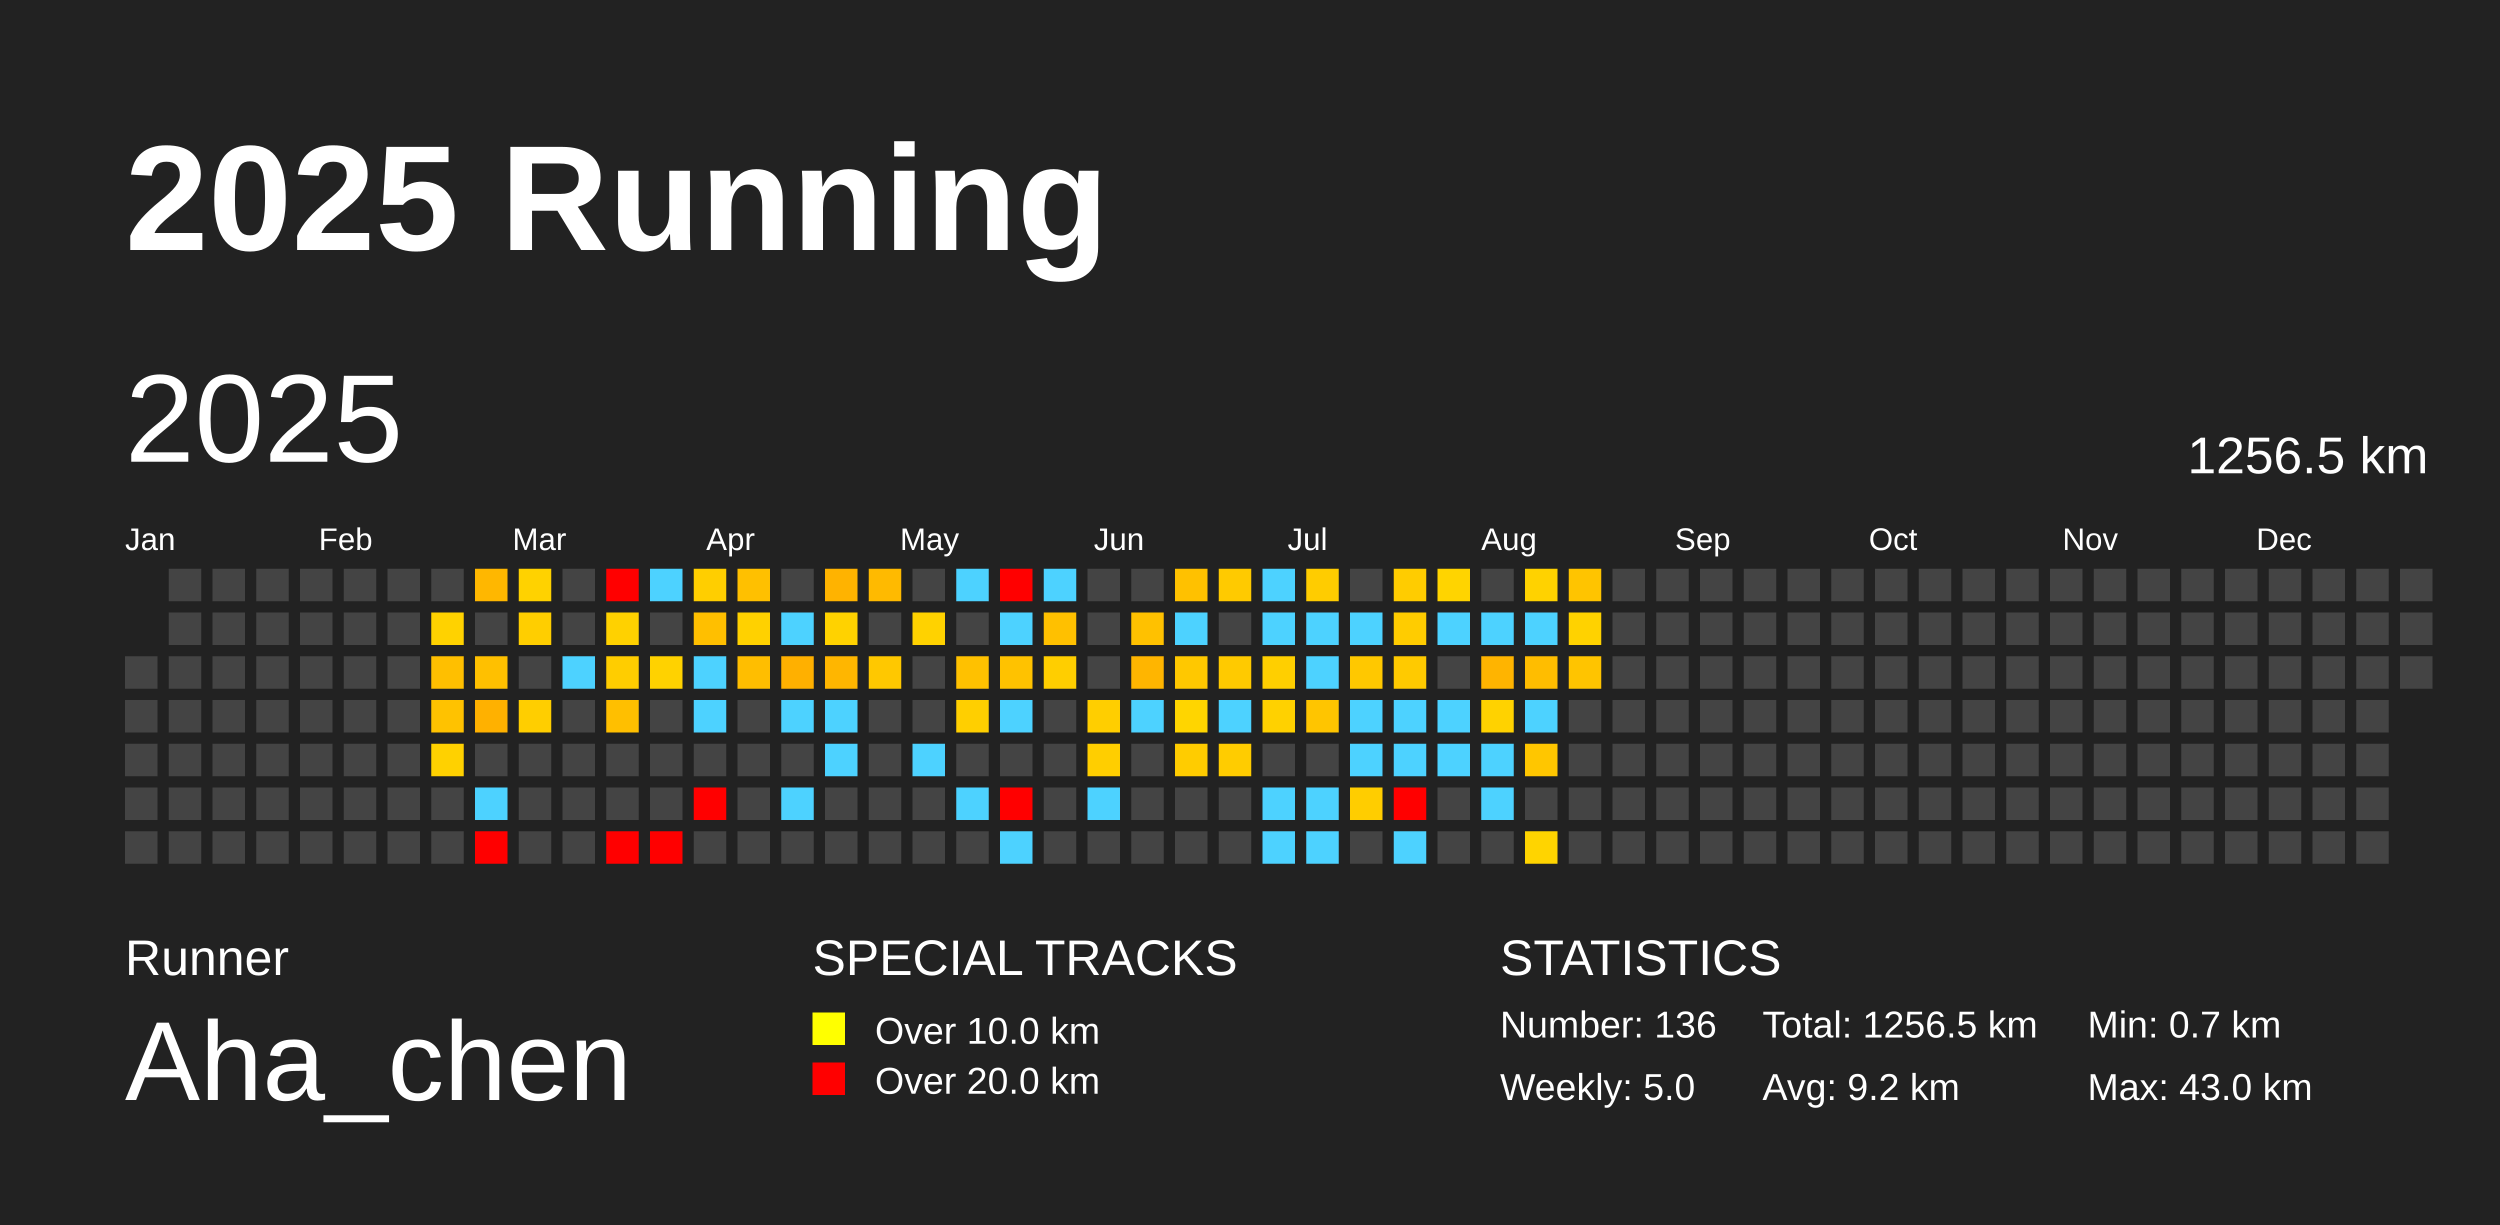
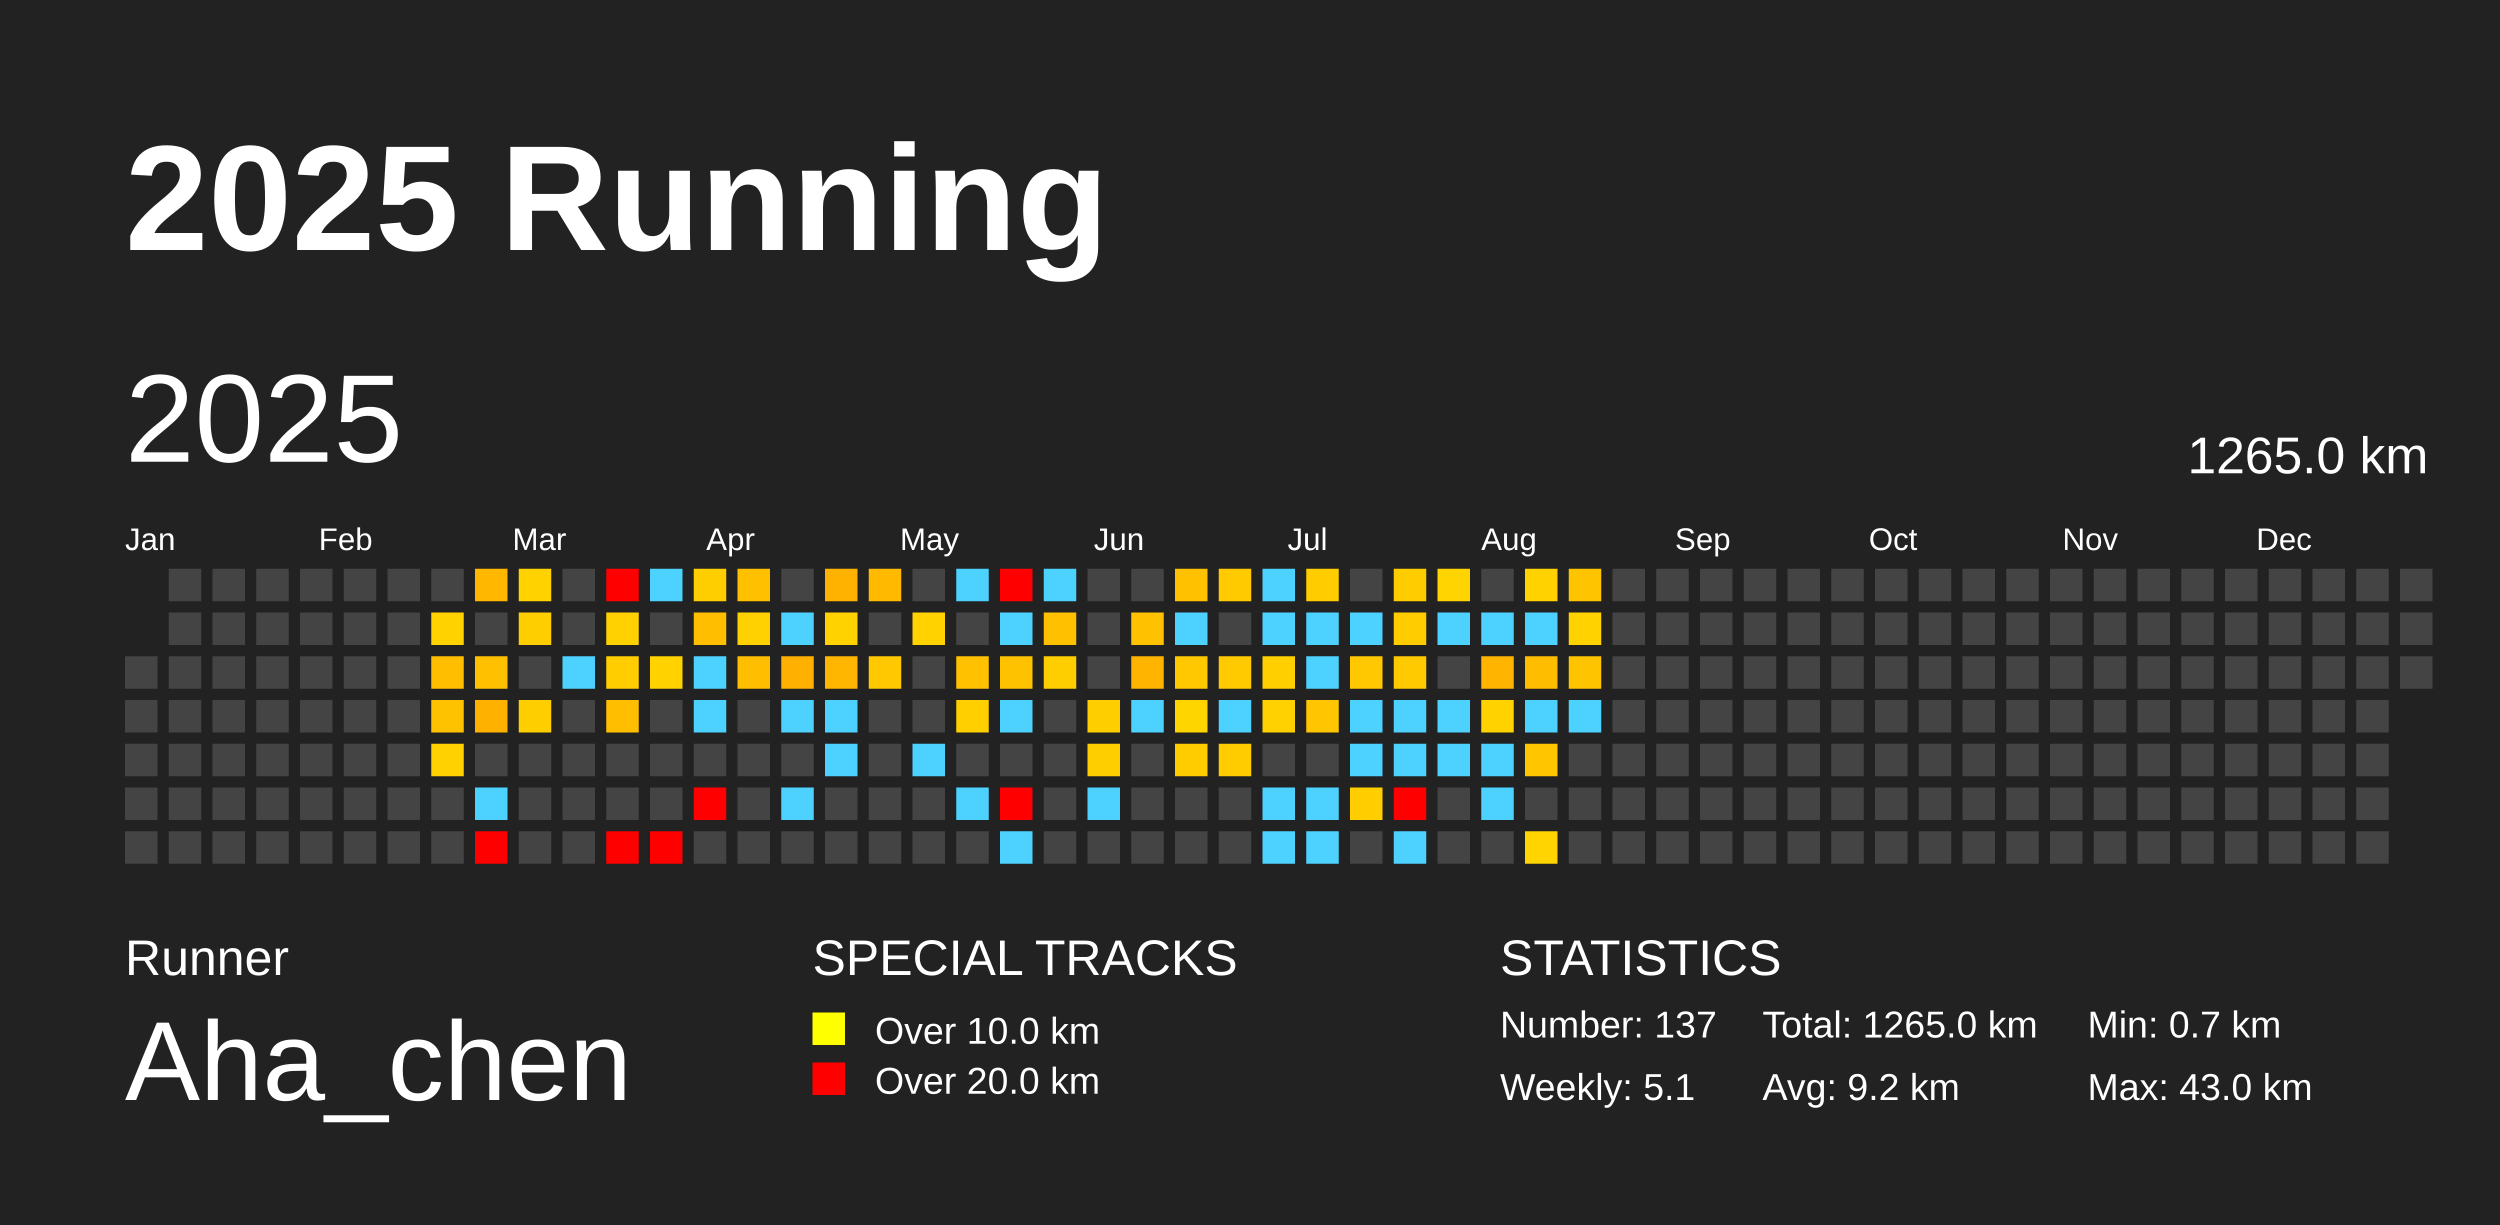
<svg xmlns="http://www.w3.org/2000/svg" baseProfile="full" height="98mm" version="1.1" viewBox="0,0,200,98" width="200mm">
  <defs />
  <rect fill="#222222" height="98" width="200" x="0" y="0" />
  <text fill="#FFFFFF" style="font-size:12px; font-family:Arial; font-weight:bold;" x="10" y="20">2025 Running</text>
  <text fill="#FFFFFF" style="font-size:4px; font-family:Arial" x="10" y="78">Runner</text>
  <text fill="#FFFFFF" style="font-size:9px; font-family:Arial" x="10" y="88">Aha_chen</text>
  <text fill="#FFFFFF" style="font-size:4px; font-family:Arial" x="65" y="78">SPECIAL TRACKS</text>
  <rect fill="yellow" height="2.6" width="2.6" x="65" y="81" />
  <text fill="#FFFFFF" style="font-size:3px; font-family:Arial" x="70" y="83.5">Over 10.0 km</text>
  <rect fill="red" height="2.6" width="2.6" x="65" y="85" />
  <text fill="#FFFFFF" style="font-size:3px; font-family:Arial" x="70" y="87.5">Over 20.0 km</text>
  <text fill="#FFFFFF" style="font-size:4px; font-family:Arial" x="120" y="78">STATISTICS</text>
-   <text fill="#FFFFFF" style="font-size:3px; font-family:Arial" x="120" y="83">Number: 136</text>
-   <text fill="#FFFFFF" style="font-size:3px; font-family:Arial" x="120" y="88">Weekly: 5.0</text>
-   <text fill="#FFFFFF" style="font-size:3px; font-family:Arial" x="141" y="83">Total: 1256.5 km</text>
+   <text fill="#FFFFFF" style="font-size:3px; font-family:Arial" x="120" y="83">Number: 137</text>
+   <text fill="#FFFFFF" style="font-size:3px; font-family:Arial" x="120" y="88">Weekly: 5.1</text>
+   <text fill="#FFFFFF" style="font-size:3px; font-family:Arial" x="141" y="83">Total: 1265.0 km</text>
  <text fill="#FFFFFF" style="font-size:3px; font-family:Arial" x="141" y="88">Avg: 9.2 km</text>
  <text fill="#FFFFFF" style="font-size:3px; font-family:Arial" x="167" y="83">Min: 0.7 km</text>
  <text fill="#FFFFFF" style="font-size:3px; font-family:Arial" x="167" y="88">Max: 43.0 km</text>
  <text dominant-baseline="hanging" fill="#FFFFFF" style="font-size:10.0px; font-family:Arial;" x="10" y="30">2025</text>
-   <text dominant-baseline="hanging" fill="#FFFFFF" style="font-size:4.125px; font-family:Arial;" x="175" y="35">1256.5 km</text>
+   <text dominant-baseline="hanging" fill="#FFFFFF" style="font-size:4.125px; font-family:Arial;" x="175" y="35">1265.0 km</text>
  <text fill="#FFFFFF" style="font-size:2.5px; font-family:Arial" x="10.0" y="44">Jan</text>
  <text fill="#FFFFFF" style="font-size:2.5px; font-family:Arial" x="25.5" y="44">Feb</text>
  <text fill="#FFFFFF" style="font-size:2.5px; font-family:Arial" x="41.0" y="44">Mar</text>
  <text fill="#FFFFFF" style="font-size:2.5px; font-family:Arial" x="56.5" y="44">Apr</text>
  <text fill="#FFFFFF" style="font-size:2.5px; font-family:Arial" x="72.0" y="44">May</text>
  <text fill="#FFFFFF" style="font-size:2.5px; font-family:Arial" x="87.5" y="44">Jun</text>
  <text fill="#FFFFFF" style="font-size:2.5px; font-family:Arial" x="103.0" y="44">Jul</text>
  <text fill="#FFFFFF" style="font-size:2.5px; font-family:Arial" x="118.5" y="44">Aug</text>
  <text fill="#FFFFFF" style="font-size:2.5px; font-family:Arial" x="134.0" y="44">Sep</text>
  <text fill="#FFFFFF" style="font-size:2.5px; font-family:Arial" x="149.5" y="44">Oct</text>
  <text fill="#FFFFFF" style="font-size:2.5px; font-family:Arial" x="165.0" y="44">Nov</text>
  <text fill="#FFFFFF" style="font-size:2.5px; font-family:Arial" x="180.5" y="44">Dec</text>
  <rect fill="#444444" height="2.6" width="2.6" x="10.0" y="52.5" />
  <rect fill="#444444" height="2.6" width="2.6" x="10.0" y="56.0" />
  <rect fill="#444444" height="2.6" width="2.6" x="10.0" y="59.5" />
  <rect fill="#444444" height="2.6" width="2.6" x="10.0" y="63.0" />
  <rect fill="#444444" height="2.6" width="2.6" x="10.0" y="66.5" />
  <rect fill="#444444" height="2.6" width="2.6" x="13.5" y="45.5" />
  <rect fill="#444444" height="2.6" width="2.6" x="13.5" y="49.0" />
  <rect fill="#444444" height="2.6" width="2.6" x="13.5" y="52.5" />
  <rect fill="#444444" height="2.6" width="2.6" x="13.5" y="56.0" />
  <rect fill="#444444" height="2.6" width="2.6" x="13.5" y="59.5" />
  <rect fill="#444444" height="2.6" width="2.6" x="13.5" y="63.0" />
  <rect fill="#444444" height="2.6" width="2.6" x="13.5" y="66.5" />
  <rect fill="#444444" height="2.6" width="2.6" x="17.0" y="45.5" />
  <rect fill="#444444" height="2.6" width="2.6" x="17.0" y="49.0" />
  <rect fill="#444444" height="2.6" width="2.6" x="17.0" y="52.5" />
  <rect fill="#444444" height="2.6" width="2.6" x="17.0" y="56.0" />
  <rect fill="#444444" height="2.6" width="2.6" x="17.0" y="59.5" />
  <rect fill="#444444" height="2.6" width="2.6" x="17.0" y="63.0" />
  <rect fill="#444444" height="2.6" width="2.6" x="17.0" y="66.5" />
  <rect fill="#444444" height="2.6" width="2.6" x="20.5" y="45.5" />
  <rect fill="#444444" height="2.6" width="2.6" x="20.5" y="49.0" />
  <rect fill="#444444" height="2.6" width="2.6" x="20.5" y="52.5" />
  <rect fill="#444444" height="2.6" width="2.6" x="20.5" y="56.0" />
  <rect fill="#444444" height="2.6" width="2.6" x="20.5" y="59.5" />
  <rect fill="#444444" height="2.6" width="2.6" x="20.5" y="63.0" />
  <rect fill="#444444" height="2.6" width="2.6" x="20.5" y="66.5" />
  <rect fill="#444444" height="2.6" width="2.6" x="24.0" y="45.5" />
  <rect fill="#444444" height="2.6" width="2.6" x="24.0" y="49.0" />
  <rect fill="#444444" height="2.6" width="2.6" x="24.0" y="52.5" />
  <rect fill="#444444" height="2.6" width="2.6" x="24.0" y="56.0" />
  <rect fill="#444444" height="2.6" width="2.6" x="24.0" y="59.5" />
  <rect fill="#444444" height="2.6" width="2.6" x="24.0" y="63.0" />
  <rect fill="#444444" height="2.6" width="2.6" x="24.0" y="66.5" />
  <rect fill="#444444" height="2.6" width="2.6" x="27.5" y="45.5" />
  <rect fill="#444444" height="2.6" width="2.6" x="27.5" y="49.0" />
  <rect fill="#444444" height="2.6" width="2.6" x="27.5" y="52.5" />
  <rect fill="#444444" height="2.6" width="2.6" x="27.5" y="56.0" />
  <rect fill="#444444" height="2.6" width="2.6" x="27.5" y="59.5" />
  <rect fill="#444444" height="2.6" width="2.6" x="27.5" y="63.0" />
  <rect fill="#444444" height="2.6" width="2.6" x="27.5" y="66.5" />
  <rect fill="#444444" height="2.6" width="2.6" x="31.0" y="45.5" />
  <rect fill="#444444" height="2.6" width="2.6" x="31.0" y="49.0" />
  <rect fill="#444444" height="2.6" width="2.6" x="31.0" y="52.5" />
  <rect fill="#444444" height="2.6" width="2.6" x="31.0" y="56.0" />
  <rect fill="#444444" height="2.6" width="2.6" x="31.0" y="59.5" />
  <rect fill="#444444" height="2.6" width="2.6" x="31.0" y="63.0" />
  <rect fill="#444444" height="2.6" width="2.6" x="31.0" y="66.5" />
  <rect fill="#444444" height="2.6" width="2.6" x="34.5" y="45.5" />
  <rect fill="#ffd200" height="2.6" width="2.6" x="34.5" y="49.0" />
  <rect fill="#ffbf00" height="2.6" width="2.6" x="34.5" y="52.5" />
  <rect fill="#ffc200" height="2.6" width="2.6" x="34.5" y="56.0" />
  <rect fill="#ffd100" height="2.6" width="2.6" x="34.5" y="59.5" />
  <rect fill="#444444" height="2.6" width="2.6" x="34.5" y="63.0" />
  <rect fill="#444444" height="2.6" width="2.6" x="34.5" y="66.5" />
  <rect fill="#ffb700" height="2.6" width="2.6" x="38.0" y="45.5" />
  <rect fill="#444444" height="2.6" width="2.6" x="38.0" y="49.0" />
  <rect fill="#ffc000" height="2.6" width="2.6" x="38.0" y="52.5" />
  <rect fill="#ffb100" height="2.6" width="2.6" x="38.0" y="56.0" />
  <rect fill="#444444" height="2.6" width="2.6" x="38.0" y="59.5" />
  <rect fill="#4dd2ff" height="2.6" width="2.6" x="38.0" y="63.0" />
  <rect fill="red" height="2.6" width="2.6" x="38.0" y="66.5" />
  <rect fill="#ffd200" height="2.6" width="2.6" x="41.5" y="45.5" />
  <rect fill="#ffce00" height="2.6" width="2.6" x="41.5" y="49.0" />
  <rect fill="#444444" height="2.6" width="2.6" x="41.5" y="52.5" />
  <rect fill="#ffce00" height="2.6" width="2.6" x="41.5" y="56.0" />
  <rect fill="#444444" height="2.6" width="2.6" x="41.5" y="59.5" />
  <rect fill="#444444" height="2.6" width="2.6" x="41.5" y="63.0" />
  <rect fill="#444444" height="2.6" width="2.6" x="41.5" y="66.5" />
  <rect fill="#444444" height="2.6" width="2.6" x="45.0" y="45.5" />
  <rect fill="#444444" height="2.6" width="2.6" x="45.0" y="49.0" />
  <rect fill="#4dd2ff" height="2.6" width="2.6" x="45.0" y="52.5" />
  <rect fill="#444444" height="2.6" width="2.6" x="45.0" y="56.0" />
  <rect fill="#444444" height="2.6" width="2.6" x="45.0" y="59.5" />
  <rect fill="#444444" height="2.6" width="2.6" x="45.0" y="63.0" />
  <rect fill="#444444" height="2.6" width="2.6" x="45.0" y="66.5" />
  <rect fill="red" height="2.6" width="2.6" x="48.5" y="45.5" />
  <rect fill="#ffd100" height="2.6" width="2.6" x="48.5" y="49.0" />
  <rect fill="#ffcd00" height="2.6" width="2.6" x="48.5" y="52.5" />
  <rect fill="#ffbf00" height="2.6" width="2.6" x="48.5" y="56.0" />
  <rect fill="#444444" height="2.6" width="2.6" x="48.5" y="59.5" />
  <rect fill="#444444" height="2.6" width="2.6" x="48.5" y="63.0" />
  <rect fill="red" height="2.6" width="2.6" x="48.5" y="66.5" />
  <rect fill="#4dd2ff" height="2.6" width="2.6" x="52.0" y="45.5" />
  <rect fill="#444444" height="2.6" width="2.6" x="52.0" y="49.0" />
  <rect fill="#ffd200" height="2.6" width="2.6" x="52.0" y="52.5" />
  <rect fill="#444444" height="2.6" width="2.6" x="52.0" y="56.0" />
  <rect fill="#444444" height="2.6" width="2.6" x="52.0" y="59.5" />
  <rect fill="#444444" height="2.6" width="2.6" x="52.0" y="63.0" />
  <rect fill="red" height="2.6" width="2.6" x="52.0" y="66.5" />
  <rect fill="#ffce00" height="2.6" width="2.6" x="55.5" y="45.5" />
  <rect fill="#ffbf00" height="2.6" width="2.6" x="55.5" y="49.0" />
  <rect fill="#4dd2ff" height="2.6" width="2.6" x="55.5" y="52.5" />
  <rect fill="#4dd2ff" height="2.6" width="2.6" x="55.5" y="56.0" />
  <rect fill="#444444" height="2.6" width="2.6" x="55.5" y="59.5" />
  <rect fill="red" height="2.6" width="2.6" x="55.5" y="63.0" />
  <rect fill="#444444" height="2.6" width="2.6" x="55.5" y="66.5" />
  <rect fill="#ffc000" height="2.6" width="2.6" x="59.0" y="45.5" />
  <rect fill="#ffd100" height="2.6" width="2.6" x="59.0" y="49.0" />
  <rect fill="#ffbe00" height="2.6" width="2.6" x="59.0" y="52.5" />
  <rect fill="#444444" height="2.6" width="2.6" x="59.0" y="56.0" />
  <rect fill="#444444" height="2.6" width="2.6" x="59.0" y="59.5" />
  <rect fill="#444444" height="2.6" width="2.6" x="59.0" y="63.0" />
  <rect fill="#444444" height="2.6" width="2.6" x="59.0" y="66.5" />
  <rect fill="#444444" height="2.6" width="2.6" x="62.5" y="45.5" />
  <rect fill="#4dd2ff" height="2.6" width="2.6" x="62.5" y="49.0" />
  <rect fill="#ffb000" height="2.6" width="2.6" x="62.5" y="52.5" />
  <rect fill="#4dd2ff" height="2.6" width="2.6" x="62.5" y="56.0" />
  <rect fill="#444444" height="2.6" width="2.6" x="62.5" y="59.5" />
  <rect fill="#4dd2ff" height="2.6" width="2.6" x="62.5" y="63.0" />
  <rect fill="#444444" height="2.6" width="2.6" x="62.5" y="66.5" />
  <rect fill="#ffb300" height="2.6" width="2.6" x="66.0" y="45.5" />
  <rect fill="#ffd200" height="2.6" width="2.6" x="66.0" y="49.0" />
  <rect fill="#ffb600" height="2.6" width="2.6" x="66.0" y="52.5" />
  <rect fill="#4dd2ff" height="2.6" width="2.6" x="66.0" y="56.0" />
  <rect fill="#4dd2ff" height="2.6" width="2.6" x="66.0" y="59.5" />
  <rect fill="#444444" height="2.6" width="2.6" x="66.0" y="63.0" />
  <rect fill="#444444" height="2.6" width="2.6" x="66.0" y="66.5" />
  <rect fill="#ffba00" height="2.6" width="2.6" x="69.5" y="45.5" />
  <rect fill="#444444" height="2.6" width="2.6" x="69.5" y="49.0" />
  <rect fill="#ffc800" height="2.6" width="2.6" x="69.5" y="52.5" />
  <rect fill="#444444" height="2.6" width="2.6" x="69.5" y="56.0" />
  <rect fill="#444444" height="2.6" width="2.6" x="69.5" y="59.5" />
  <rect fill="#444444" height="2.6" width="2.6" x="69.5" y="63.0" />
  <rect fill="#444444" height="2.6" width="2.6" x="69.5" y="66.5" />
  <rect fill="#444444" height="2.6" width="2.6" x="73.0" y="45.5" />
  <rect fill="#ffd200" height="2.6" width="2.6" x="73.0" y="49.0" />
  <rect fill="#444444" height="2.6" width="2.6" x="73.0" y="52.5" />
  <rect fill="#444444" height="2.6" width="2.6" x="73.0" y="56.0" />
  <rect fill="#4dd2ff" height="2.6" width="2.6" x="73.0" y="59.5" />
  <rect fill="#444444" height="2.6" width="2.6" x="73.0" y="63.0" />
  <rect fill="#444444" height="2.6" width="2.6" x="73.0" y="66.5" />
  <rect fill="#4dd2ff" height="2.6" width="2.6" x="76.5" y="45.5" />
  <rect fill="#444444" height="2.6" width="2.6" x="76.5" y="49.0" />
  <rect fill="#ffc100" height="2.6" width="2.6" x="76.5" y="52.5" />
  <rect fill="#ffcf00" height="2.6" width="2.6" x="76.5" y="56.0" />
  <rect fill="#444444" height="2.6" width="2.6" x="76.5" y="59.5" />
  <rect fill="#4dd2ff" height="2.6" width="2.6" x="76.5" y="63.0" />
  <rect fill="#444444" height="2.6" width="2.6" x="76.5" y="66.5" />
  <rect fill="red" height="2.6" width="2.6" x="80.0" y="45.5" />
  <rect fill="#4dd2ff" height="2.6" width="2.6" x="80.0" y="49.0" />
  <rect fill="#ffc200" height="2.6" width="2.6" x="80.0" y="52.5" />
  <rect fill="#4dd2ff" height="2.6" width="2.6" x="80.0" y="56.0" />
  <rect fill="#444444" height="2.6" width="2.6" x="80.0" y="59.5" />
  <rect fill="red" height="2.6" width="2.6" x="80.0" y="63.0" />
  <rect fill="#4dd2ff" height="2.6" width="2.6" x="80.0" y="66.5" />
  <rect fill="#4dd2ff" height="2.6" width="2.6" x="83.5" y="45.5" />
  <rect fill="#ffc000" height="2.6" width="2.6" x="83.5" y="49.0" />
  <rect fill="#ffce00" height="2.6" width="2.6" x="83.5" y="52.5" />
  <rect fill="#444444" height="2.6" width="2.6" x="83.5" y="56.0" />
  <rect fill="#444444" height="2.6" width="2.6" x="83.5" y="59.5" />
  <rect fill="#444444" height="2.6" width="2.6" x="83.5" y="63.0" />
  <rect fill="#444444" height="2.6" width="2.6" x="83.5" y="66.5" />
  <rect fill="#444444" height="2.6" width="2.6" x="87.0" y="45.5" />
  <rect fill="#444444" height="2.6" width="2.6" x="87.0" y="49.0" />
  <rect fill="#444444" height="2.6" width="2.6" x="87.0" y="52.5" />
  <rect fill="#ffce00" height="2.6" width="2.6" x="87.0" y="56.0" />
  <rect fill="#ffce00" height="2.6" width="2.6" x="87.0" y="59.5" />
  <rect fill="#4dd2ff" height="2.6" width="2.6" x="87.0" y="63.0" />
  <rect fill="#444444" height="2.6" width="2.6" x="87.0" y="66.5" />
  <rect fill="#444444" height="2.6" width="2.6" x="90.5" y="45.5" />
  <rect fill="#ffc100" height="2.6" width="2.6" x="90.5" y="49.0" />
  <rect fill="#ffb500" height="2.6" width="2.6" x="90.5" y="52.5" />
  <rect fill="#4dd2ff" height="2.6" width="2.6" x="90.5" y="56.0" />
  <rect fill="#444444" height="2.6" width="2.6" x="90.5" y="59.5" />
  <rect fill="#444444" height="2.6" width="2.6" x="90.5" y="63.0" />
  <rect fill="#444444" height="2.6" width="2.6" x="90.5" y="66.5" />
  <rect fill="#ffc100" height="2.6" width="2.6" x="94.0" y="45.5" />
  <rect fill="#4dd2ff" height="2.6" width="2.6" x="94.0" y="49.0" />
  <rect fill="#ffc800" height="2.6" width="2.6" x="94.0" y="52.5" />
  <rect fill="#ffd500" height="2.6" width="2.6" x="94.0" y="56.0" />
  <rect fill="#ffcc00" height="2.6" width="2.6" x="94.0" y="59.5" />
  <rect fill="#444444" height="2.6" width="2.6" x="94.0" y="63.0" />
  <rect fill="#444444" height="2.6" width="2.6" x="94.0" y="66.5" />
  <rect fill="#ffca00" height="2.6" width="2.6" x="97.5" y="45.5" />
  <rect fill="#444444" height="2.6" width="2.6" x="97.5" y="49.0" />
  <rect fill="#ffca00" height="2.6" width="2.6" x="97.5" y="52.5" />
  <rect fill="#4dd2ff" height="2.6" width="2.6" x="97.5" y="56.0" />
  <rect fill="#ffcc00" height="2.6" width="2.6" x="97.5" y="59.5" />
  <rect fill="#444444" height="2.6" width="2.6" x="97.5" y="63.0" />
  <rect fill="#444444" height="2.6" width="2.6" x="97.5" y="66.5" />
  <rect fill="#4dd2ff" height="2.6" width="2.6" x="101.0" y="45.5" />
  <rect fill="#4dd2ff" height="2.6" width="2.6" x="101.0" y="49.0" />
  <rect fill="#ffcf00" height="2.6" width="2.6" x="101.0" y="52.5" />
  <rect fill="#ffd100" height="2.6" width="2.6" x="101.0" y="56.0" />
  <rect fill="#444444" height="2.6" width="2.6" x="101.0" y="59.5" />
  <rect fill="#4dd2ff" height="2.6" width="2.6" x="101.0" y="63.0" />
  <rect fill="#4dd2ff" height="2.6" width="2.6" x="101.0" y="66.5" />
  <rect fill="#ffcc00" height="2.6" width="2.6" x="104.5" y="45.5" />
  <rect fill="#4dd2ff" height="2.6" width="2.6" x="104.5" y="49.0" />
  <rect fill="#4dd2ff" height="2.6" width="2.6" x="104.5" y="52.5" />
  <rect fill="#ffc500" height="2.6" width="2.6" x="104.5" y="56.0" />
  <rect fill="#444444" height="2.6" width="2.6" x="104.5" y="59.5" />
  <rect fill="#4dd2ff" height="2.6" width="2.6" x="104.5" y="63.0" />
  <rect fill="#4dd2ff" height="2.6" width="2.6" x="104.5" y="66.5" />
  <rect fill="#444444" height="2.6" width="2.6" x="108.0" y="45.5" />
  <rect fill="#4dd2ff" height="2.6" width="2.6" x="108.0" y="49.0" />
  <rect fill="#ffc800" height="2.6" width="2.6" x="108.0" y="52.5" />
  <rect fill="#4dd2ff" height="2.6" width="2.6" x="108.0" y="56.0" />
  <rect fill="#4dd2ff" height="2.6" width="2.6" x="108.0" y="59.5" />
  <rect fill="#ffcd00" height="2.6" width="2.6" x="108.0" y="63.0" />
  <rect fill="#444444" height="2.6" width="2.6" x="108.0" y="66.5" />
  <rect fill="#ffcc00" height="2.6" width="2.6" x="111.5" y="45.5" />
  <rect fill="#ffcc00" height="2.6" width="2.6" x="111.5" y="49.0" />
  <rect fill="#ffca00" height="2.6" width="2.6" x="111.5" y="52.5" />
  <rect fill="#4dd2ff" height="2.6" width="2.6" x="111.5" y="56.0" />
  <rect fill="#4dd2ff" height="2.6" width="2.6" x="111.5" y="59.5" />
  <rect fill="red" height="2.6" width="2.6" x="111.5" y="63.0" />
  <rect fill="#4dd2ff" height="2.6" width="2.6" x="111.5" y="66.5" />
  <rect fill="#ffd400" height="2.6" width="2.6" x="115.0" y="45.5" />
  <rect fill="#4dd2ff" height="2.6" width="2.6" x="115.0" y="49.0" />
  <rect fill="#444444" height="2.6" width="2.6" x="115.0" y="52.5" />
  <rect fill="#4dd2ff" height="2.6" width="2.6" x="115.0" y="56.0" />
  <rect fill="#4dd2ff" height="2.6" width="2.6" x="115.0" y="59.5" />
  <rect fill="#444444" height="2.6" width="2.6" x="115.0" y="63.0" />
  <rect fill="#444444" height="2.6" width="2.6" x="115.0" y="66.5" />
  <rect fill="#444444" height="2.6" width="2.6" x="118.5" y="45.5" />
  <rect fill="#4dd2ff" height="2.6" width="2.6" x="118.5" y="49.0" />
  <rect fill="#ffb400" height="2.6" width="2.6" x="118.5" y="52.5" />
  <rect fill="#ffd200" height="2.6" width="2.6" x="118.5" y="56.0" />
  <rect fill="#4dd2ff" height="2.6" width="2.6" x="118.5" y="59.5" />
  <rect fill="#4dd2ff" height="2.6" width="2.6" x="118.5" y="63.0" />
  <rect fill="#444444" height="2.6" width="2.6" x="118.5" y="66.5" />
  <rect fill="#ffd200" height="2.6" width="2.6" x="122.0" y="45.5" />
  <rect fill="#4dd2ff" height="2.6" width="2.6" x="122.0" y="49.0" />
  <rect fill="#ffbd00" height="2.6" width="2.6" x="122.0" y="52.5" />
  <rect fill="#4dd2ff" height="2.6" width="2.6" x="122.0" y="56.0" />
  <rect fill="#ffc600" height="2.6" width="2.6" x="122.0" y="59.5" />
  <rect fill="#444444" height="2.6" width="2.6" x="122.0" y="63.0" />
  <rect fill="#ffd400" height="2.6" width="2.6" x="122.0" y="66.5" />
  <rect fill="#ffc400" height="2.6" width="2.6" x="125.5" y="45.5" />
  <rect fill="#ffd200" height="2.6" width="2.6" x="125.5" y="49.0" />
  <rect fill="#ffc400" height="2.6" width="2.6" x="125.5" y="52.5" />
-   <rect fill="#444444" height="2.6" width="2.6" x="125.5" y="56.0" />
+   <rect fill="#4dd2ff" height="2.6" width="2.6" x="125.5" y="56.0" />
  <rect fill="#444444" height="2.6" width="2.6" x="125.5" y="59.5" />
  <rect fill="#444444" height="2.6" width="2.6" x="125.5" y="63.0" />
  <rect fill="#444444" height="2.6" width="2.6" x="125.5" y="66.5" />
  <rect fill="#444444" height="2.6" width="2.6" x="129.0" y="45.5" />
  <rect fill="#444444" height="2.6" width="2.6" x="129.0" y="49.0" />
  <rect fill="#444444" height="2.6" width="2.6" x="129.0" y="52.5" />
  <rect fill="#444444" height="2.6" width="2.6" x="129.0" y="56.0" />
  <rect fill="#444444" height="2.6" width="2.6" x="129.0" y="59.5" />
  <rect fill="#444444" height="2.6" width="2.6" x="129.0" y="63.0" />
  <rect fill="#444444" height="2.6" width="2.6" x="129.0" y="66.5" />
  <rect fill="#444444" height="2.6" width="2.6" x="132.5" y="45.5" />
  <rect fill="#444444" height="2.6" width="2.6" x="132.5" y="49.0" />
  <rect fill="#444444" height="2.6" width="2.6" x="132.5" y="52.5" />
  <rect fill="#444444" height="2.6" width="2.6" x="132.5" y="56.0" />
  <rect fill="#444444" height="2.6" width="2.6" x="132.5" y="59.5" />
  <rect fill="#444444" height="2.6" width="2.6" x="132.5" y="63.0" />
  <rect fill="#444444" height="2.6" width="2.6" x="132.5" y="66.5" />
  <rect fill="#444444" height="2.6" width="2.6" x="136.0" y="45.5" />
  <rect fill="#444444" height="2.6" width="2.6" x="136.0" y="49.0" />
  <rect fill="#444444" height="2.6" width="2.6" x="136.0" y="52.5" />
  <rect fill="#444444" height="2.6" width="2.6" x="136.0" y="56.0" />
  <rect fill="#444444" height="2.6" width="2.6" x="136.0" y="59.5" />
  <rect fill="#444444" height="2.6" width="2.6" x="136.0" y="63.0" />
  <rect fill="#444444" height="2.6" width="2.6" x="136.0" y="66.5" />
  <rect fill="#444444" height="2.6" width="2.6" x="139.5" y="45.5" />
  <rect fill="#444444" height="2.6" width="2.6" x="139.5" y="49.0" />
  <rect fill="#444444" height="2.6" width="2.6" x="139.5" y="52.5" />
  <rect fill="#444444" height="2.6" width="2.6" x="139.5" y="56.0" />
  <rect fill="#444444" height="2.6" width="2.6" x="139.5" y="59.5" />
  <rect fill="#444444" height="2.6" width="2.6" x="139.5" y="63.0" />
  <rect fill="#444444" height="2.6" width="2.6" x="139.5" y="66.5" />
  <rect fill="#444444" height="2.6" width="2.6" x="143.0" y="45.5" />
  <rect fill="#444444" height="2.6" width="2.6" x="143.0" y="49.0" />
  <rect fill="#444444" height="2.6" width="2.6" x="143.0" y="52.5" />
  <rect fill="#444444" height="2.6" width="2.6" x="143.0" y="56.0" />
  <rect fill="#444444" height="2.6" width="2.6" x="143.0" y="59.5" />
  <rect fill="#444444" height="2.6" width="2.6" x="143.0" y="63.0" />
  <rect fill="#444444" height="2.6" width="2.6" x="143.0" y="66.5" />
  <rect fill="#444444" height="2.6" width="2.6" x="146.5" y="45.5" />
  <rect fill="#444444" height="2.6" width="2.6" x="146.5" y="49.0" />
  <rect fill="#444444" height="2.6" width="2.6" x="146.5" y="52.5" />
  <rect fill="#444444" height="2.6" width="2.6" x="146.5" y="56.0" />
  <rect fill="#444444" height="2.6" width="2.6" x="146.5" y="59.5" />
  <rect fill="#444444" height="2.6" width="2.6" x="146.5" y="63.0" />
  <rect fill="#444444" height="2.6" width="2.6" x="146.5" y="66.5" />
  <rect fill="#444444" height="2.6" width="2.6" x="150.0" y="45.5" />
  <rect fill="#444444" height="2.6" width="2.6" x="150.0" y="49.0" />
  <rect fill="#444444" height="2.6" width="2.6" x="150.0" y="52.5" />
  <rect fill="#444444" height="2.6" width="2.6" x="150.0" y="56.0" />
  <rect fill="#444444" height="2.6" width="2.6" x="150.0" y="59.5" />
  <rect fill="#444444" height="2.6" width="2.6" x="150.0" y="63.0" />
  <rect fill="#444444" height="2.6" width="2.6" x="150.0" y="66.5" />
  <rect fill="#444444" height="2.6" width="2.6" x="153.5" y="45.5" />
  <rect fill="#444444" height="2.6" width="2.6" x="153.5" y="49.0" />
  <rect fill="#444444" height="2.6" width="2.6" x="153.5" y="52.5" />
  <rect fill="#444444" height="2.6" width="2.6" x="153.5" y="56.0" />
  <rect fill="#444444" height="2.6" width="2.6" x="153.5" y="59.5" />
  <rect fill="#444444" height="2.6" width="2.6" x="153.5" y="63.0" />
  <rect fill="#444444" height="2.6" width="2.6" x="153.5" y="66.5" />
  <rect fill="#444444" height="2.6" width="2.6" x="157.0" y="45.5" />
  <rect fill="#444444" height="2.6" width="2.6" x="157.0" y="49.0" />
  <rect fill="#444444" height="2.6" width="2.6" x="157.0" y="52.5" />
  <rect fill="#444444" height="2.6" width="2.6" x="157.0" y="56.0" />
  <rect fill="#444444" height="2.6" width="2.6" x="157.0" y="59.5" />
  <rect fill="#444444" height="2.6" width="2.6" x="157.0" y="63.0" />
  <rect fill="#444444" height="2.6" width="2.6" x="157.0" y="66.5" />
  <rect fill="#444444" height="2.6" width="2.6" x="160.5" y="45.5" />
  <rect fill="#444444" height="2.6" width="2.6" x="160.5" y="49.0" />
  <rect fill="#444444" height="2.6" width="2.6" x="160.5" y="52.5" />
  <rect fill="#444444" height="2.6" width="2.6" x="160.5" y="56.0" />
  <rect fill="#444444" height="2.6" width="2.6" x="160.5" y="59.5" />
  <rect fill="#444444" height="2.6" width="2.6" x="160.5" y="63.0" />
  <rect fill="#444444" height="2.6" width="2.6" x="160.5" y="66.5" />
  <rect fill="#444444" height="2.6" width="2.6" x="164.0" y="45.5" />
  <rect fill="#444444" height="2.6" width="2.6" x="164.0" y="49.0" />
  <rect fill="#444444" height="2.6" width="2.6" x="164.0" y="52.5" />
  <rect fill="#444444" height="2.6" width="2.6" x="164.0" y="56.0" />
  <rect fill="#444444" height="2.6" width="2.6" x="164.0" y="59.5" />
  <rect fill="#444444" height="2.6" width="2.6" x="164.0" y="63.0" />
  <rect fill="#444444" height="2.6" width="2.6" x="164.0" y="66.5" />
  <rect fill="#444444" height="2.6" width="2.6" x="167.5" y="45.5" />
  <rect fill="#444444" height="2.6" width="2.6" x="167.5" y="49.0" />
  <rect fill="#444444" height="2.6" width="2.6" x="167.5" y="52.5" />
  <rect fill="#444444" height="2.6" width="2.6" x="167.5" y="56.0" />
  <rect fill="#444444" height="2.6" width="2.6" x="167.5" y="59.5" />
  <rect fill="#444444" height="2.6" width="2.6" x="167.5" y="63.0" />
  <rect fill="#444444" height="2.6" width="2.6" x="167.5" y="66.5" />
  <rect fill="#444444" height="2.6" width="2.6" x="171.0" y="45.5" />
  <rect fill="#444444" height="2.6" width="2.6" x="171.0" y="49.0" />
  <rect fill="#444444" height="2.6" width="2.6" x="171.0" y="52.5" />
  <rect fill="#444444" height="2.6" width="2.6" x="171.0" y="56.0" />
  <rect fill="#444444" height="2.6" width="2.6" x="171.0" y="59.5" />
  <rect fill="#444444" height="2.6" width="2.6" x="171.0" y="63.0" />
  <rect fill="#444444" height="2.6" width="2.6" x="171.0" y="66.5" />
  <rect fill="#444444" height="2.6" width="2.6" x="174.5" y="45.5" />
  <rect fill="#444444" height="2.6" width="2.6" x="174.5" y="49.0" />
  <rect fill="#444444" height="2.6" width="2.6" x="174.5" y="52.5" />
  <rect fill="#444444" height="2.6" width="2.6" x="174.5" y="56.0" />
  <rect fill="#444444" height="2.6" width="2.6" x="174.5" y="59.5" />
  <rect fill="#444444" height="2.6" width="2.6" x="174.5" y="63.0" />
  <rect fill="#444444" height="2.6" width="2.6" x="174.5" y="66.5" />
  <rect fill="#444444" height="2.6" width="2.6" x="178.0" y="45.5" />
  <rect fill="#444444" height="2.6" width="2.6" x="178.0" y="49.0" />
  <rect fill="#444444" height="2.6" width="2.6" x="178.0" y="52.5" />
  <rect fill="#444444" height="2.6" width="2.6" x="178.0" y="56.0" />
  <rect fill="#444444" height="2.6" width="2.6" x="178.0" y="59.5" />
  <rect fill="#444444" height="2.6" width="2.6" x="178.0" y="63.0" />
  <rect fill="#444444" height="2.6" width="2.6" x="178.0" y="66.5" />
  <rect fill="#444444" height="2.6" width="2.6" x="181.5" y="45.5" />
  <rect fill="#444444" height="2.6" width="2.6" x="181.5" y="49.0" />
  <rect fill="#444444" height="2.6" width="2.6" x="181.5" y="52.5" />
  <rect fill="#444444" height="2.6" width="2.6" x="181.5" y="56.0" />
  <rect fill="#444444" height="2.6" width="2.6" x="181.5" y="59.5" />
  <rect fill="#444444" height="2.6" width="2.6" x="181.5" y="63.0" />
  <rect fill="#444444" height="2.6" width="2.6" x="181.5" y="66.5" />
  <rect fill="#444444" height="2.6" width="2.6" x="185.0" y="45.5" />
  <rect fill="#444444" height="2.6" width="2.6" x="185.0" y="49.0" />
  <rect fill="#444444" height="2.6" width="2.6" x="185.0" y="52.5" />
  <rect fill="#444444" height="2.6" width="2.6" x="185.0" y="56.0" />
  <rect fill="#444444" height="2.6" width="2.6" x="185.0" y="59.5" />
  <rect fill="#444444" height="2.6" width="2.6" x="185.0" y="63.0" />
  <rect fill="#444444" height="2.6" width="2.6" x="185.0" y="66.5" />
  <rect fill="#444444" height="2.6" width="2.6" x="188.5" y="45.5" />
  <rect fill="#444444" height="2.6" width="2.6" x="188.5" y="49.0" />
  <rect fill="#444444" height="2.6" width="2.6" x="188.5" y="52.5" />
  <rect fill="#444444" height="2.6" width="2.6" x="188.5" y="56.0" />
  <rect fill="#444444" height="2.6" width="2.6" x="188.5" y="59.5" />
  <rect fill="#444444" height="2.6" width="2.6" x="188.5" y="63.0" />
  <rect fill="#444444" height="2.6" width="2.6" x="188.5" y="66.5" />
  <rect fill="#444444" height="2.6" width="2.6" x="192.0" y="45.5" />
  <rect fill="#444444" height="2.6" width="2.6" x="192.0" y="49.0" />
  <rect fill="#444444" height="2.6" width="2.6" x="192.0" y="52.5" />
</svg>
